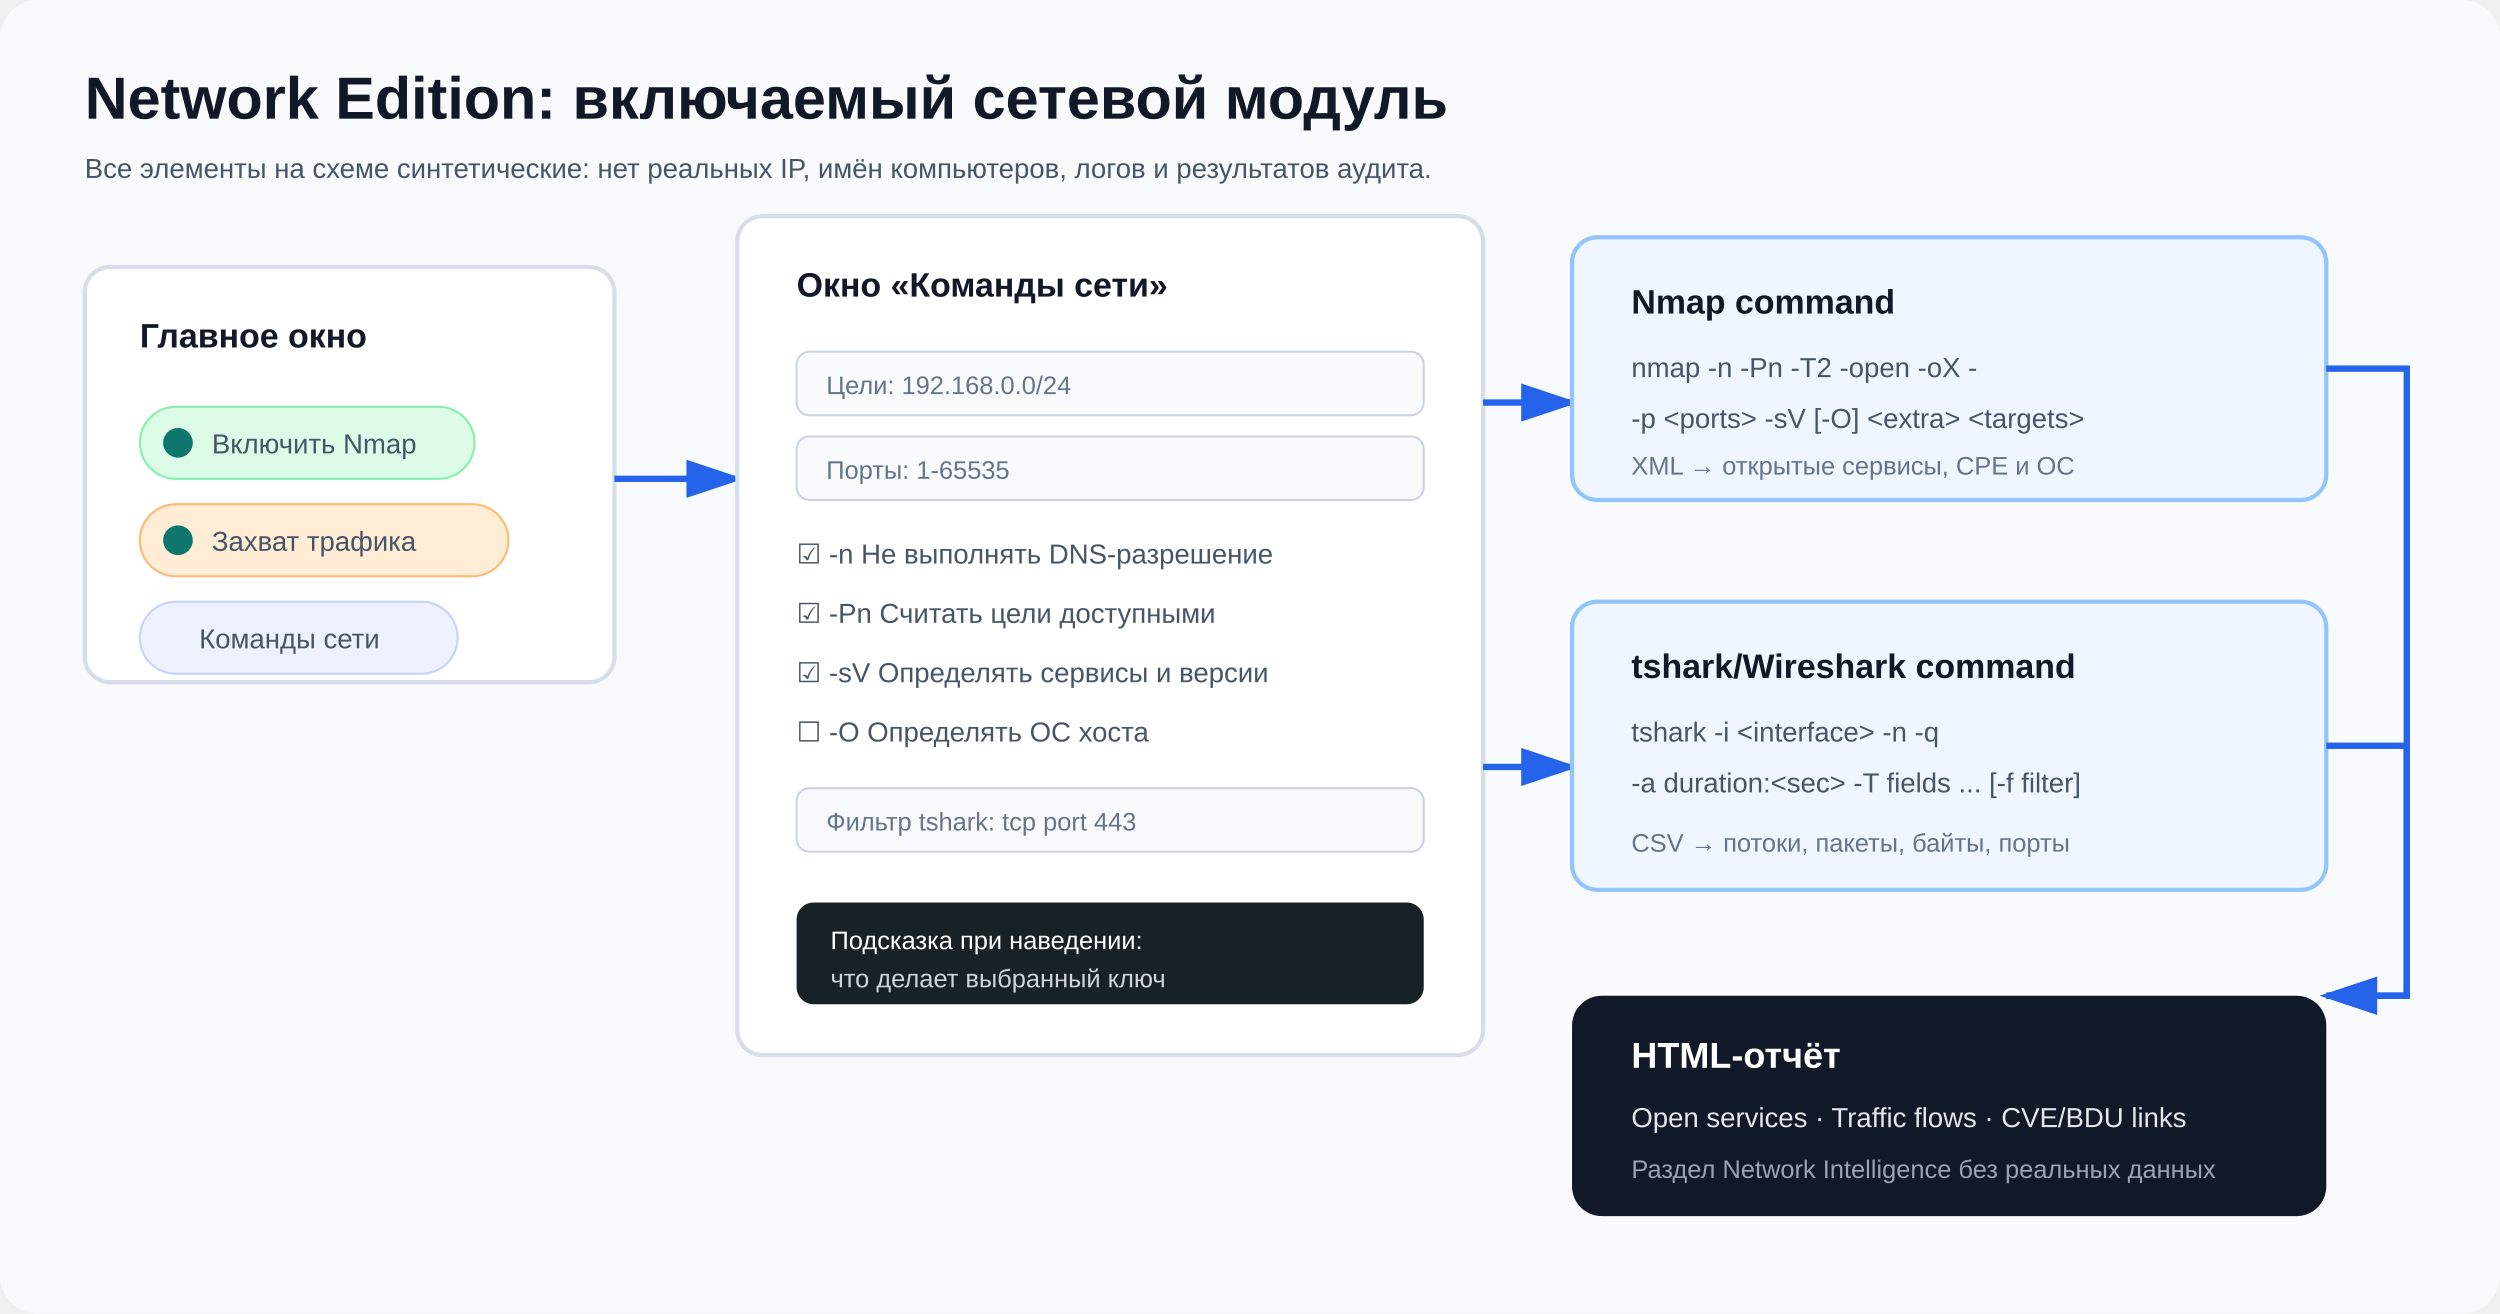
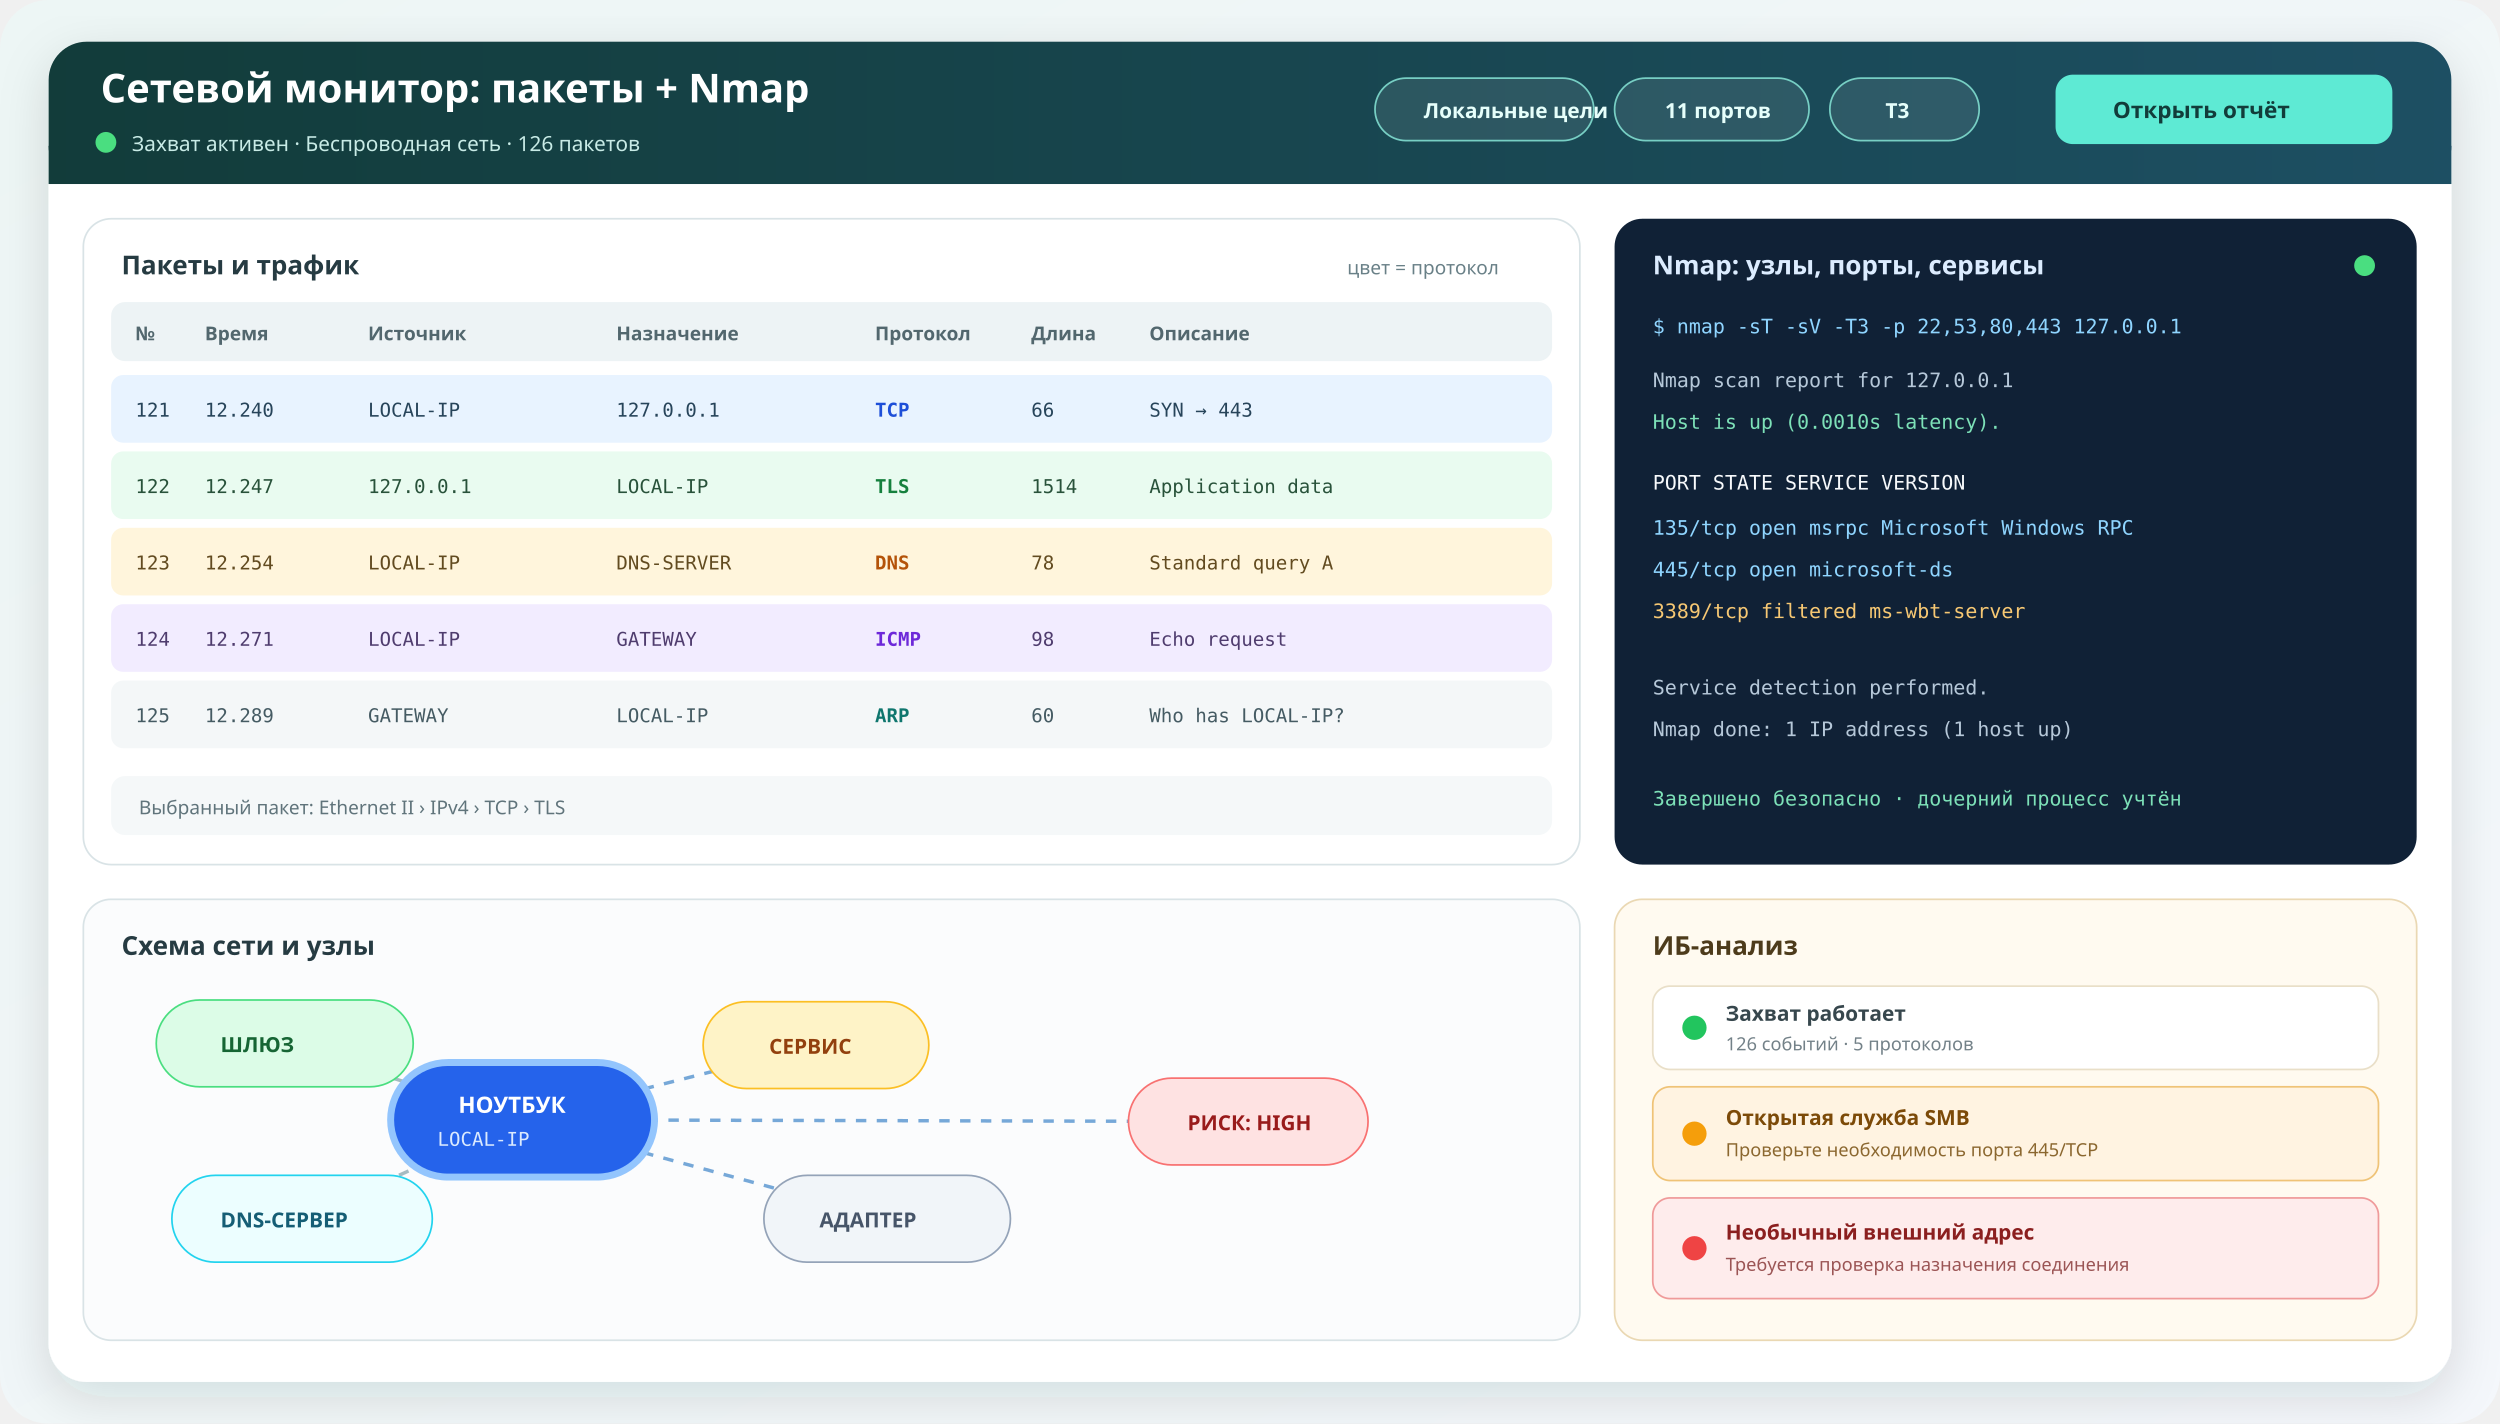
- <svg xmlns="http://www.w3.org/2000/svg" width="1180" height="620" viewBox="0 0 1180 620" role="img" aria-labelledby="title desc">
+ <svg xmlns="http://www.w3.org/2000/svg" width="1440" height="820" viewBox="0 0 1440 820" role="img" aria-labelledby="title desc">
  <defs>
-     <marker id="arrow-blue" markerWidth="10" markerHeight="10" refX="8" refY="3" orient="auto" markerUnits="strokeWidth">
-       <path d="M0,0 L0,6 L9,3 z" fill="#2563eb" />
-     </marker>
-     <style>
-       .bg{fill:#f8fafc}.panel{fill:#fff;stroke:#d8dee9;stroke-width:2}.panel-blue{fill:#eff6ff;stroke:#93c5fd;stroke-width:2}
-       .dark{fill:#111827}.title{font:700 28px Segoe UI,Arial,sans-serif;fill:#111827}
-       .label{font:600 16px Segoe UI,Arial,sans-serif;fill:#111827}.small{font:13px Segoe UI,Arial,sans-serif;fill:#475569}
-       .muted{font:12px Segoe UI,Arial,sans-serif;fill:#64748b}.white{font:13px Segoe UI,Arial,sans-serif;fill:#e5e7eb}
-       .chip{fill:#eef2ff;stroke:#c7d2fe}.ok{fill:#dcfce7;stroke:#86efac}.warn{fill:#ffedd5;stroke:#fdba74}
-       .line{stroke:#2563eb;stroke-width:3;fill:none;marker-end:url(#arrow-blue)}
-       .check{fill:#0f766e}.input{fill:#f8fafc;stroke:#cbd5e1}.tooltip{fill:#172126}
-     </style>
+     <linearGradient id="bg" x1="0" y1="0" x2="1" y2="1">
+       <stop stop-color="#edf6f5" />
+       <stop offset="1" stop-color="#f4f7fb" />
+     </linearGradient>
+     <linearGradient id="head" x1="0" y1="0" x2="1" y2="0">
+       <stop stop-color="#123c3a" />
+       <stop offset="1" stop-color="#1d4f63" />
+     </linearGradient>
+     <filter id="s">
+       <feDropShadow dx="0" dy="9" stdDeviation="14" flood-color="#18323c" flood-opacity=".13" />
+     </filter>
  </defs>
-   <rect class="bg" width="1180" height="620" rx="18" />
-   <text class="title" x="40" y="56">Network Edition: включаемый сетевой модуль</text>
-   <text class="small" x="40" y="84">Все элементы на схеме синтетические: нет реальных IP, имён компьютеров, логов и результатов аудита.</text>
-   <rect class="panel" x="40" y="126" width="250" height="196" rx="12" />
-   <text class="label" x="66" y="164">Главное окно</text>
-   <rect class="ok" x="66" y="192" width="158" height="34" rx="17" />
-   <circle class="check" cx="84" cy="209" r="7" />
-   <text class="small" x="100" y="214">Включить Nmap</text>
-   <rect class="warn" x="66" y="238" width="174" height="34" rx="17" />
-   <circle class="check" cx="84" cy="255" r="7" />
-   <text class="small" x="100" y="260">Захват трафика</text>
-   <rect class="chip" x="66" y="284" width="150" height="34" rx="17" />
-   <text class="small" x="94" y="306">Команды сети</text>
-   <path class="line" d="M290 226 H348" />
-   <rect class="panel" x="348" y="102" width="352" height="396" rx="12" />
-   <text class="label" x="376" y="140">Окно «Команды сети»</text>
-   <rect class="input" x="376" y="166" width="296" height="30" rx="6" />
-   <text class="muted" x="390" y="186">Цели: 192.168.0.0/24</text>
-   <rect class="input" x="376" y="206" width="296" height="30" rx="6" />
-   <text class="muted" x="390" y="226">Порты: 1-65535</text>
-   <text class="small" x="376" y="266">☑ -n  Не выполнять DNS-разрешение</text>
-   <text class="small" x="376" y="294">☑ -Pn Считать цели доступными</text>
-   <text class="small" x="376" y="322">☑ -sV Определять сервисы и версии</text>
-   <text class="small" x="376" y="350">☐ -O  Определять ОС хоста</text>
-   <rect class="input" x="376" y="372" width="296" height="30" rx="6" />
-   <text class="muted" x="390" y="392">Фильтр tshark: tcp port 443</text>
-   <rect class="tooltip" x="376" y="426" width="296" height="48" rx="8" />
-   <text x="392" y="448" font-family="Segoe UI,Arial,sans-serif" font-size="12" fill="#fff">Подсказка при наведении:</text>
-   <text x="392" y="466" font-family="Segoe UI,Arial,sans-serif" font-size="12" fill="#d1d5db">что делает выбранный ключ</text>
-   <path class="line" d="M700 190 H742" />
-   <path class="line" d="M700 362 H742" />
-   <rect class="panel-blue" x="742" y="112" width="356" height="124" rx="12" />
-   <text class="label" x="770" y="148">Nmap command</text>
-   <text class="small" x="770" y="178">nmap -n -Pn -T2 -open -oX -</text>
-   <text class="small" x="770" y="202">-p &lt;ports&gt; -sV [-O] &lt;extra&gt; &lt;targets&gt;</text>
-   <text class="muted" x="770" y="224">XML → открытые сервисы, CPE и ОС</text>
-   <rect class="panel-blue" x="742" y="284" width="356" height="136" rx="12" />
-   <text class="label" x="770" y="320">tshark/Wireshark command</text>
-   <text class="small" x="770" y="350">tshark -i &lt;interface&gt; -n -q</text>
-   <text class="small" x="770" y="374">-a duration:&lt;sec&gt; -T fields ... [-f filter]</text>
-   <text class="muted" x="770" y="402">CSV → потоки, пакеты, байты, порты</text>
-   <path class="line" d="M1098 174 H1136 V470 H1098" />
-   <path class="line" d="M1098 352 H1136 V470 H1098" />
-   <rect class="dark" x="742" y="470" width="356" height="104" rx="14" />
-   <text x="770" y="504" font-family="Segoe UI,Arial,sans-serif" font-size="17" font-weight="700" fill="#fff">HTML-отчёт</text>
-   <text class="white" x="770" y="532">Open services · Traffic flows · CVE/BDU links</text>
-   <text x="770" y="556" font-family="Segoe UI,Arial,sans-serif" font-size="12" fill="#9ca3af">Раздел Network Intelligence без реальных данных</text>
+   <rect width="1440" height="820" rx="28" fill="url(#bg)" />
+   <rect x="28" y="24" width="1384" height="772" rx="22" fill="#fff" filter="url(#s)" />
+   <rect x="28" y="24" width="1384" height="82" rx="22" fill="url(#head)" />
+   <path d="M28 84h1384v22H28z" fill="url(#head)" />
+   <text x="58" y="59" fill="#fff" font-family="Manrope, Segoe UI, sans-serif" font-size="23" font-weight="750">Сетевой монитор: пакеты + Nmap</text>
+   <circle cx="61" cy="82" r="6" fill="#4ade80" />
+   <text x="76" y="87" fill="#c8ebe6" font-family="Manrope, Segoe UI, sans-serif" font-size="12">Захват активен · Беспроводная сеть · 126 пакетов</text>
+   <rect x="792" y="45" width="126" height="36" rx="18" fill="#ffffff16" stroke="#77cfc4" />
+   <text x="820" y="68" fill="#e6fffb" font-family="Manrope, Segoe UI, sans-serif" font-size="12" font-weight="700">Локальные цели</text>
+   <rect x="930" y="45" width="112" height="36" rx="18" fill="#ffffff16" stroke="#77cfc4" />
+   <text x="959" y="68" fill="#e6fffb" font-family="Manrope, Segoe UI, sans-serif" font-size="12" font-weight="700">11 портов</text>
+   <rect x="1054" y="45" width="86" height="36" rx="18" fill="#ffffff16" stroke="#77cfc4" />
+   <text x="1086" y="68" fill="#e6fffb" font-family="Manrope, Segoe UI, sans-serif" font-size="12" font-weight="700">T3</text>
+   <rect x="1184" y="43" width="194" height="40" rx="10" fill="#5eead4" />
+   <text x="1217" y="68" fill="#123c3a" font-family="Manrope, Segoe UI, sans-serif" font-size="13" font-weight="800">Открыть отчёт</text>
+   <rect x="48" y="126" width="862" height="372" rx="16" fill="#fff" stroke="#d9e3e6" />
+   <text x="70" y="158" fill="#263b42" font-family="Manrope, Segoe UI, sans-serif" font-size="15" font-weight="750">Пакеты и трафик</text>
+   <text x="776" y="158" fill="#698087" font-family="Manrope, Segoe UI, sans-serif" font-size="11">цвет = протокол</text>
+   <rect x="64" y="174" width="830" height="34" rx="8" fill="#edf3f5" />
+   <g fill="#52676e" font-family="Manrope, Segoe UI, sans-serif" font-size="11" font-weight="700">
+     <text x="78" y="196">№</text>
+     <text x="118" y="196">Время</text>
+     <text x="212" y="196">Источник</text>
+     <text x="355" y="196">Назначение</text>
+     <text x="504" y="196">Протокол</text>
+     <text x="594" y="196">Длина</text>
+     <text x="662" y="196">Описание</text>
+   </g>
+   <g font-family="Cascadia Mono, Consolas, monospace" font-size="11">
+     <rect x="64" y="216" width="830" height="39" rx="7" fill="#e8f3ff" />
+     <text x="78" y="240" fill="#27445a">121</text>
+     <text x="118" y="240" fill="#27445a">12.240</text>
+     <text x="212" y="240" fill="#27445a">LOCAL-IP</text>
+     <text x="355" y="240" fill="#27445a">127.0.0.1</text>
+     <text x="504" y="240" fill="#1d4ed8" font-weight="700">TCP</text>
+     <text x="594" y="240" fill="#27445a">66</text>
+     <text x="662" y="240" fill="#27445a">SYN → 443</text>
+     <rect x="64" y="260" width="830" height="39" rx="7" fill="#e9fbf0" />
+     <text x="78" y="284" fill="#28523a">122</text>
+     <text x="118" y="284" fill="#28523a">12.247</text>
+     <text x="212" y="284" fill="#28523a">127.0.0.1</text>
+     <text x="355" y="284" fill="#28523a">LOCAL-IP</text>
+     <text x="504" y="284" fill="#15803d" font-weight="700">TLS</text>
+     <text x="594" y="284" fill="#28523a">1514</text>
+     <text x="662" y="284" fill="#28523a">Application data</text>
+     <rect x="64" y="304" width="830" height="39" rx="7" fill="#fff5dc" />
+     <text x="78" y="328" fill="#624b20">123</text>
+     <text x="118" y="328" fill="#624b20">12.254</text>
+     <text x="212" y="328" fill="#624b20">LOCAL-IP</text>
+     <text x="355" y="328" fill="#624b20">DNS-SERVER</text>
+     <text x="504" y="328" fill="#b45309" font-weight="700">DNS</text>
+     <text x="594" y="328" fill="#624b20">78</text>
+     <text x="662" y="328" fill="#624b20">Standard query A</text>
+     <rect x="64" y="348" width="830" height="39" rx="7" fill="#f2ecff" />
+     <text x="78" y="372" fill="#4f3c6e">124</text>
+     <text x="118" y="372" fill="#4f3c6e">12.271</text>
+     <text x="212" y="372" fill="#4f3c6e">LOCAL-IP</text>
+     <text x="355" y="372" fill="#4f3c6e">GATEWAY</text>
+     <text x="504" y="372" fill="#6d28d9" font-weight="700">ICMP</text>
+     <text x="594" y="372" fill="#4f3c6e">98</text>
+     <text x="662" y="372" fill="#4f3c6e">Echo request</text>
+     <rect x="64" y="392" width="830" height="39" rx="7" fill="#f4f7f8" />
+     <text x="78" y="416" fill="#455b63">125</text>
+     <text x="118" y="416" fill="#455b63">12.289</text>
+     <text x="212" y="416" fill="#455b63">GATEWAY</text>
+     <text x="355" y="416" fill="#455b63">LOCAL-IP</text>
+     <text x="504" y="416" fill="#0f766e" font-weight="700">ARP</text>
+     <text x="594" y="416" fill="#455b63">60</text>
+     <text x="662" y="416" fill="#455b63">Who has LOCAL-IP?</text>
+   </g>
+   <rect x="64" y="447" width="830" height="34" rx="8" fill="#f5f8f9" />
+   <text x="80" y="469" fill="#60747b" font-family="Manrope, Segoe UI, sans-serif" font-size="11">Выбранный пакет: Ethernet II › IPv4 › TCP › TLS</text>
+   <rect x="930" y="126" width="462" height="372" rx="16" fill="#102136" />
+   <text x="952" y="158" fill="#dcecff" font-family="Manrope, Segoe UI, sans-serif" font-size="15" font-weight="750">Nmap: узлы, порты, сервисы</text>
+   <circle cx="1362" cy="153" r="6" fill="#4ade80" />
+   <g fill="#8fd5ff" font-family="Cascadia Mono, Consolas, monospace" font-size="11.5">
+     <text x="952" y="192">$ nmap -sT -sV -T3 -p 22,53,80,443 127.0.0.1</text>
+     <text x="952" y="223" fill="#b6c8d9">Nmap scan report for 127.0.0.1</text>
+     <text x="952" y="247" fill="#7de1b8">Host is up (0.0010s latency).</text>
+     <text x="952" y="282" fill="#f8fafc">PORT      STATE   SERVICE    VERSION</text>
+     <text x="952" y="308">135/tcp   open    msrpc      Microsoft Windows RPC</text>
+     <text x="952" y="332">445/tcp   open    microsoft-ds</text>
+     <text x="952" y="356" fill="#f7c873">3389/tcp  filtered ms-wbt-server</text>
+     <text x="952" y="400" fill="#b6c8d9">Service detection performed.</text>
+     <text x="952" y="424" fill="#b6c8d9">Nmap done: 1 IP address (1 host up)</text>
+     <text x="952" y="464" fill="#7de1b8">Завершено безопасно · дочерний процесс учтён</text>
+   </g>
+   <rect x="48" y="518" width="862" height="254" rx="16" fill="#fbfcfd" stroke="#d9e3e6" />
+   <text x="70" y="550" fill="#263b42" font-family="Manrope, Segoe UI, sans-serif" font-size="15" font-weight="750">Схема сети и узлы</text>
+   <line x1="301" y1="645" x2="164" y2="601" stroke="#a6bbc1" stroke-width="2" stroke-dasharray="6 6" />
+   <line x1="301" y1="645" x2="174" y2="702" stroke="#a6bbc1" stroke-width="2" stroke-dasharray="6 6" />
+   <line x1="301" y1="645" x2="470" y2="602" stroke="#76a8d8" stroke-width="2" stroke-dasharray="6 6" />
+   <line x1="301" y1="645" x2="511" y2="702" stroke="#76a8d8" stroke-width="2" stroke-dasharray="6 6" />
+   <line x1="301" y1="645" x2="719" y2="646" stroke="#76a8d8" stroke-width="2" stroke-dasharray="6 6" />
+   <rect x="225" y="612" width="152" height="66" rx="33" fill="#2563eb" stroke="#93c5fd" stroke-width="4" />
+   <text x="264" y="641" fill="#fff" font-family="Manrope, Segoe UI, sans-serif" font-size="13" font-weight="800">НОУТБУК</text>
+   <text x="252" y="660" fill="#dbeafe" font-family="Cascadia Mono, Consolas, monospace" font-size="11">LOCAL-IP</text>
+   <rect x="90" y="576" width="148" height="50" rx="25" fill="#dcfce7" stroke="#4ade80" />
+   <text x="127" y="606" fill="#166534" font-family="Manrope, Segoe UI, sans-serif" font-size="12" font-weight="700">ШЛЮЗ</text>
+   <rect x="99" y="677" width="150" height="50" rx="25" fill="#ecfeff" stroke="#22d3ee" />
+   <text x="127" y="707" fill="#155e75" font-family="Manrope, Segoe UI, sans-serif" font-size="12" font-weight="700">DNS-СЕРВЕР</text>
+   <rect x="405" y="577" width="130" height="50" rx="25" fill="#fef3c7" stroke="#fbbf24" />
+   <text x="443" y="607" fill="#92400e" font-family="Manrope, Segoe UI, sans-serif" font-size="12" font-weight="700">СЕРВИС</text>
+   <rect x="440" y="677" width="142" height="50" rx="25" fill="#f1f5f9" stroke="#94a3b8" />
+   <text x="472" y="707" fill="#475569" font-family="Manrope, Segoe UI, sans-serif" font-size="12" font-weight="700">АДАПТЕР</text>
+   <rect x="650" y="621" width="138" height="50" rx="25" fill="#fee2e2" stroke="#f87171" />
+   <text x="684" y="651" fill="#991b1b" font-family="Manrope, Segoe UI, sans-serif" font-size="12" font-weight="700">РИСК: HIGH</text>
+   <rect x="930" y="518" width="462" height="254" rx="16" fill="#fffaf0" stroke="#ead8b3" />
+   <text x="952" y="550" fill="#4d3b1b" font-family="Manrope, Segoe UI, sans-serif" font-size="15" font-weight="750">ИБ-анализ</text>
+   <rect x="952" y="568" width="418" height="48" rx="10" fill="#fff" stroke="#e9dfc8" />
+   <circle cx="976" cy="592" r="7" fill="#22c55e" />
+   <text x="994" y="588" fill="#37474d" font-family="Manrope, Segoe UI, sans-serif" font-size="12" font-weight="700">Захват работает</text>
+   <text x="994" y="605" fill="#738188" font-family="Manrope, Segoe UI, sans-serif" font-size="10.5">126 событий · 5 протоколов</text>
+   <rect x="952" y="626" width="418" height="54" rx="10" fill="#fff3e1" stroke="#efc377" />
+   <circle cx="976" cy="653" r="7" fill="#f59e0b" />
+   <text x="994" y="648" fill="#7c4a08" font-family="Manrope, Segoe UI, sans-serif" font-size="12" font-weight="700">Открытая служба SMB</text>
+   <text x="994" y="666" fill="#8b672f" font-family="Manrope, Segoe UI, sans-serif" font-size="10.5">Проверьте необходимость порта 445/TCP</text>
+   <rect x="952" y="690" width="418" height="58" rx="10" fill="#feecec" stroke="#ef9a9a" />
+   <circle cx="976" cy="719" r="7" fill="#ef4444" />
+   <text x="994" y="714" fill="#8b1f1f" font-family="Manrope, Segoe UI, sans-serif" font-size="12" font-weight="700">Необычный внешний адрес</text>
+   <text x="994" y="732" fill="#9b5555" font-family="Manrope, Segoe UI, sans-serif" font-size="10.5">Требуется проверка назначения соединения</text>
</svg>
